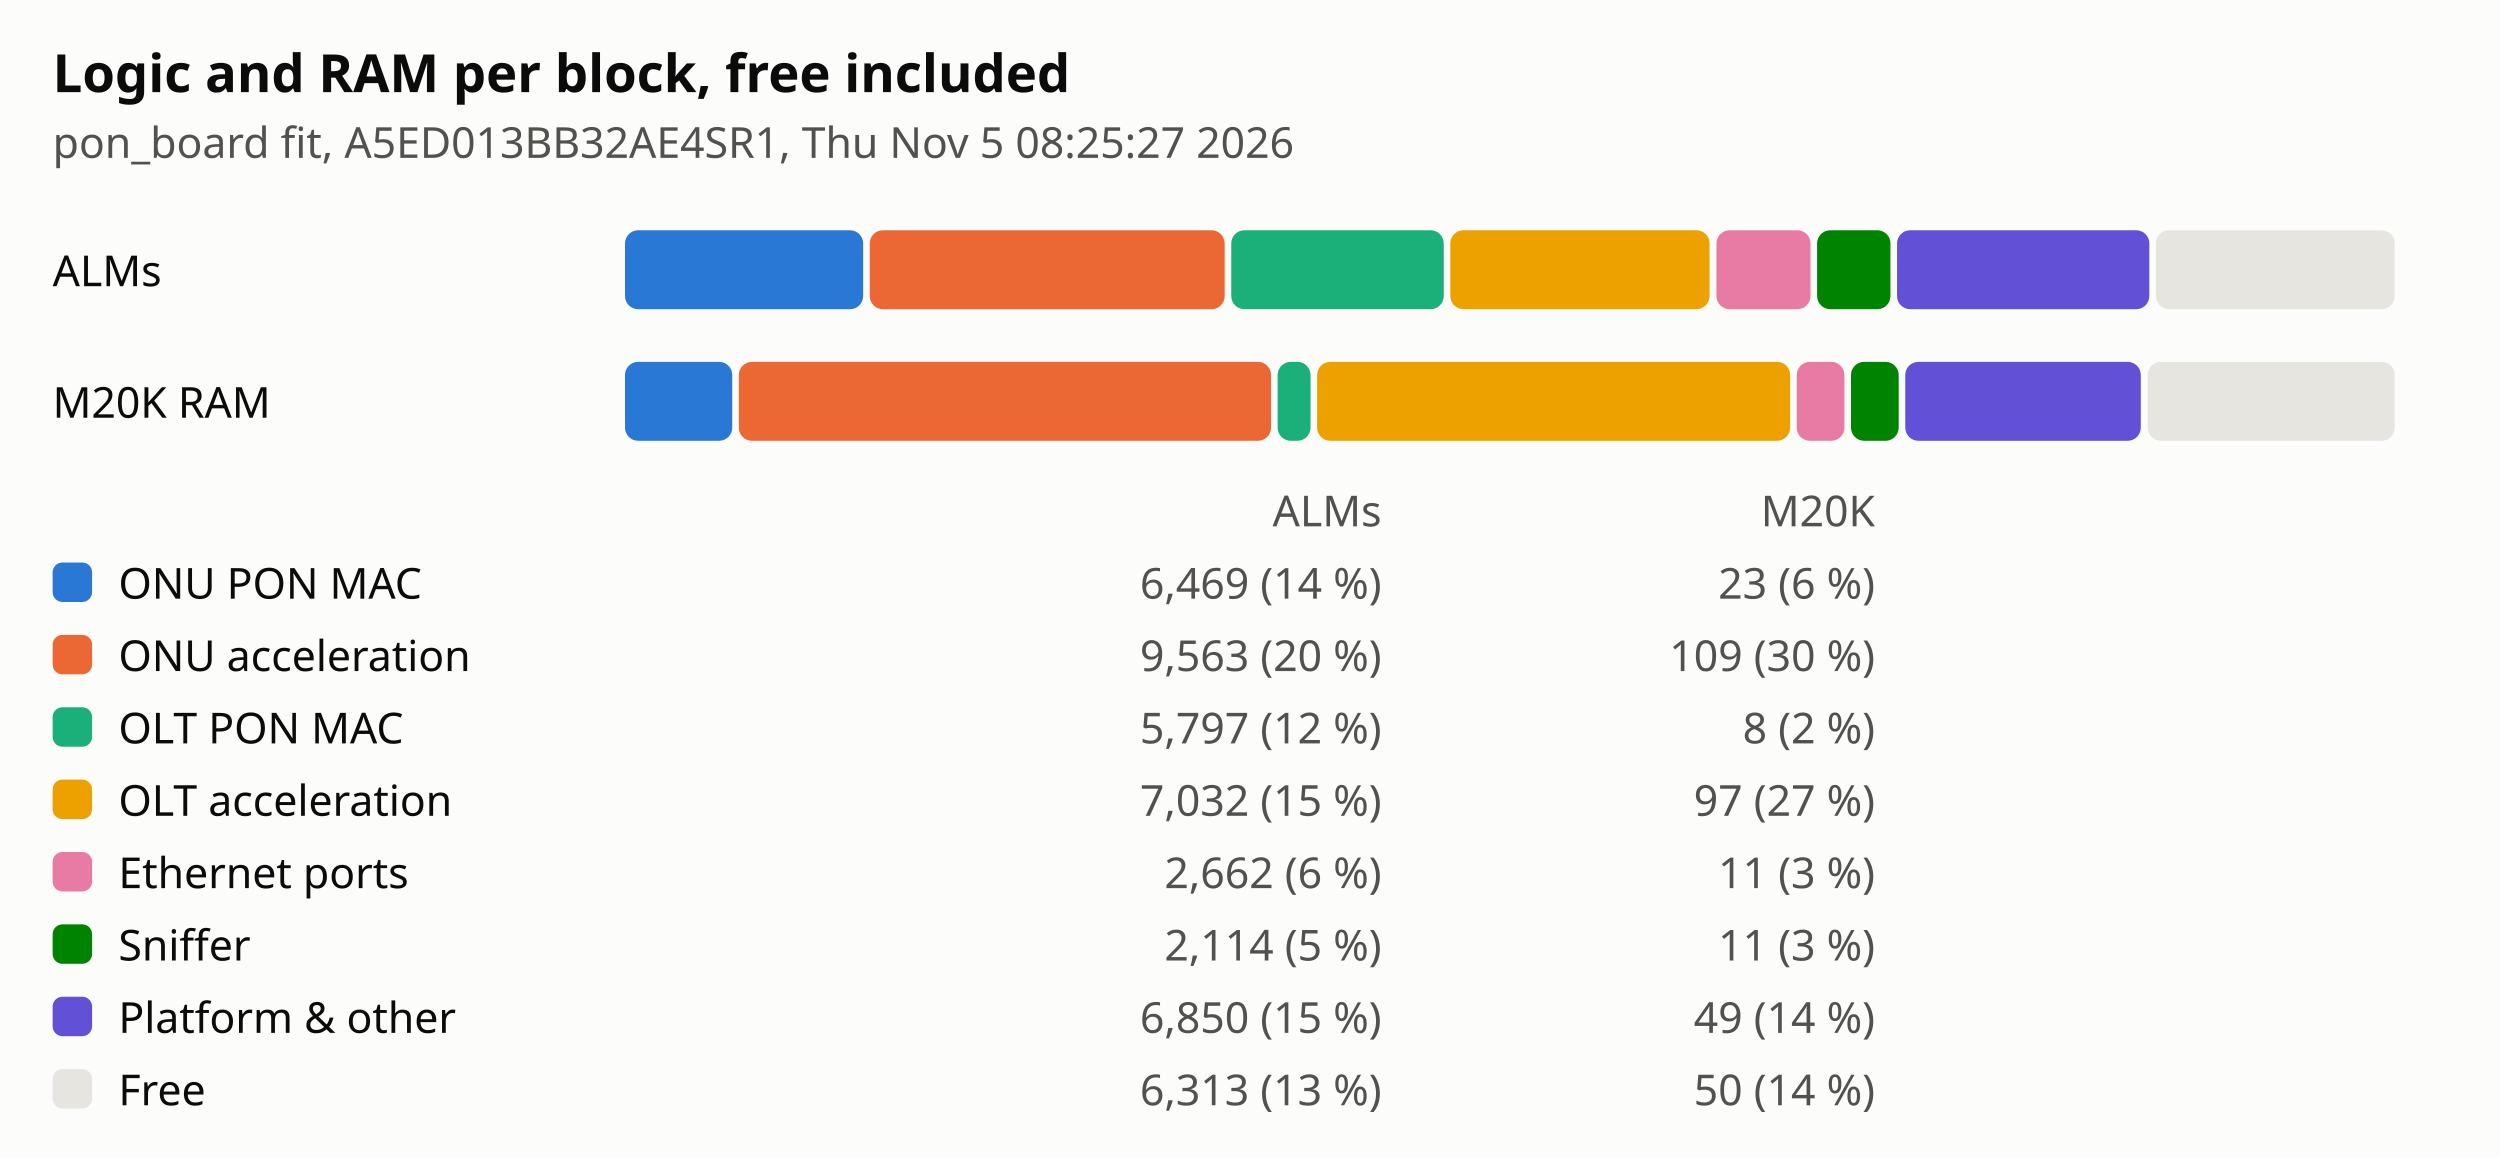
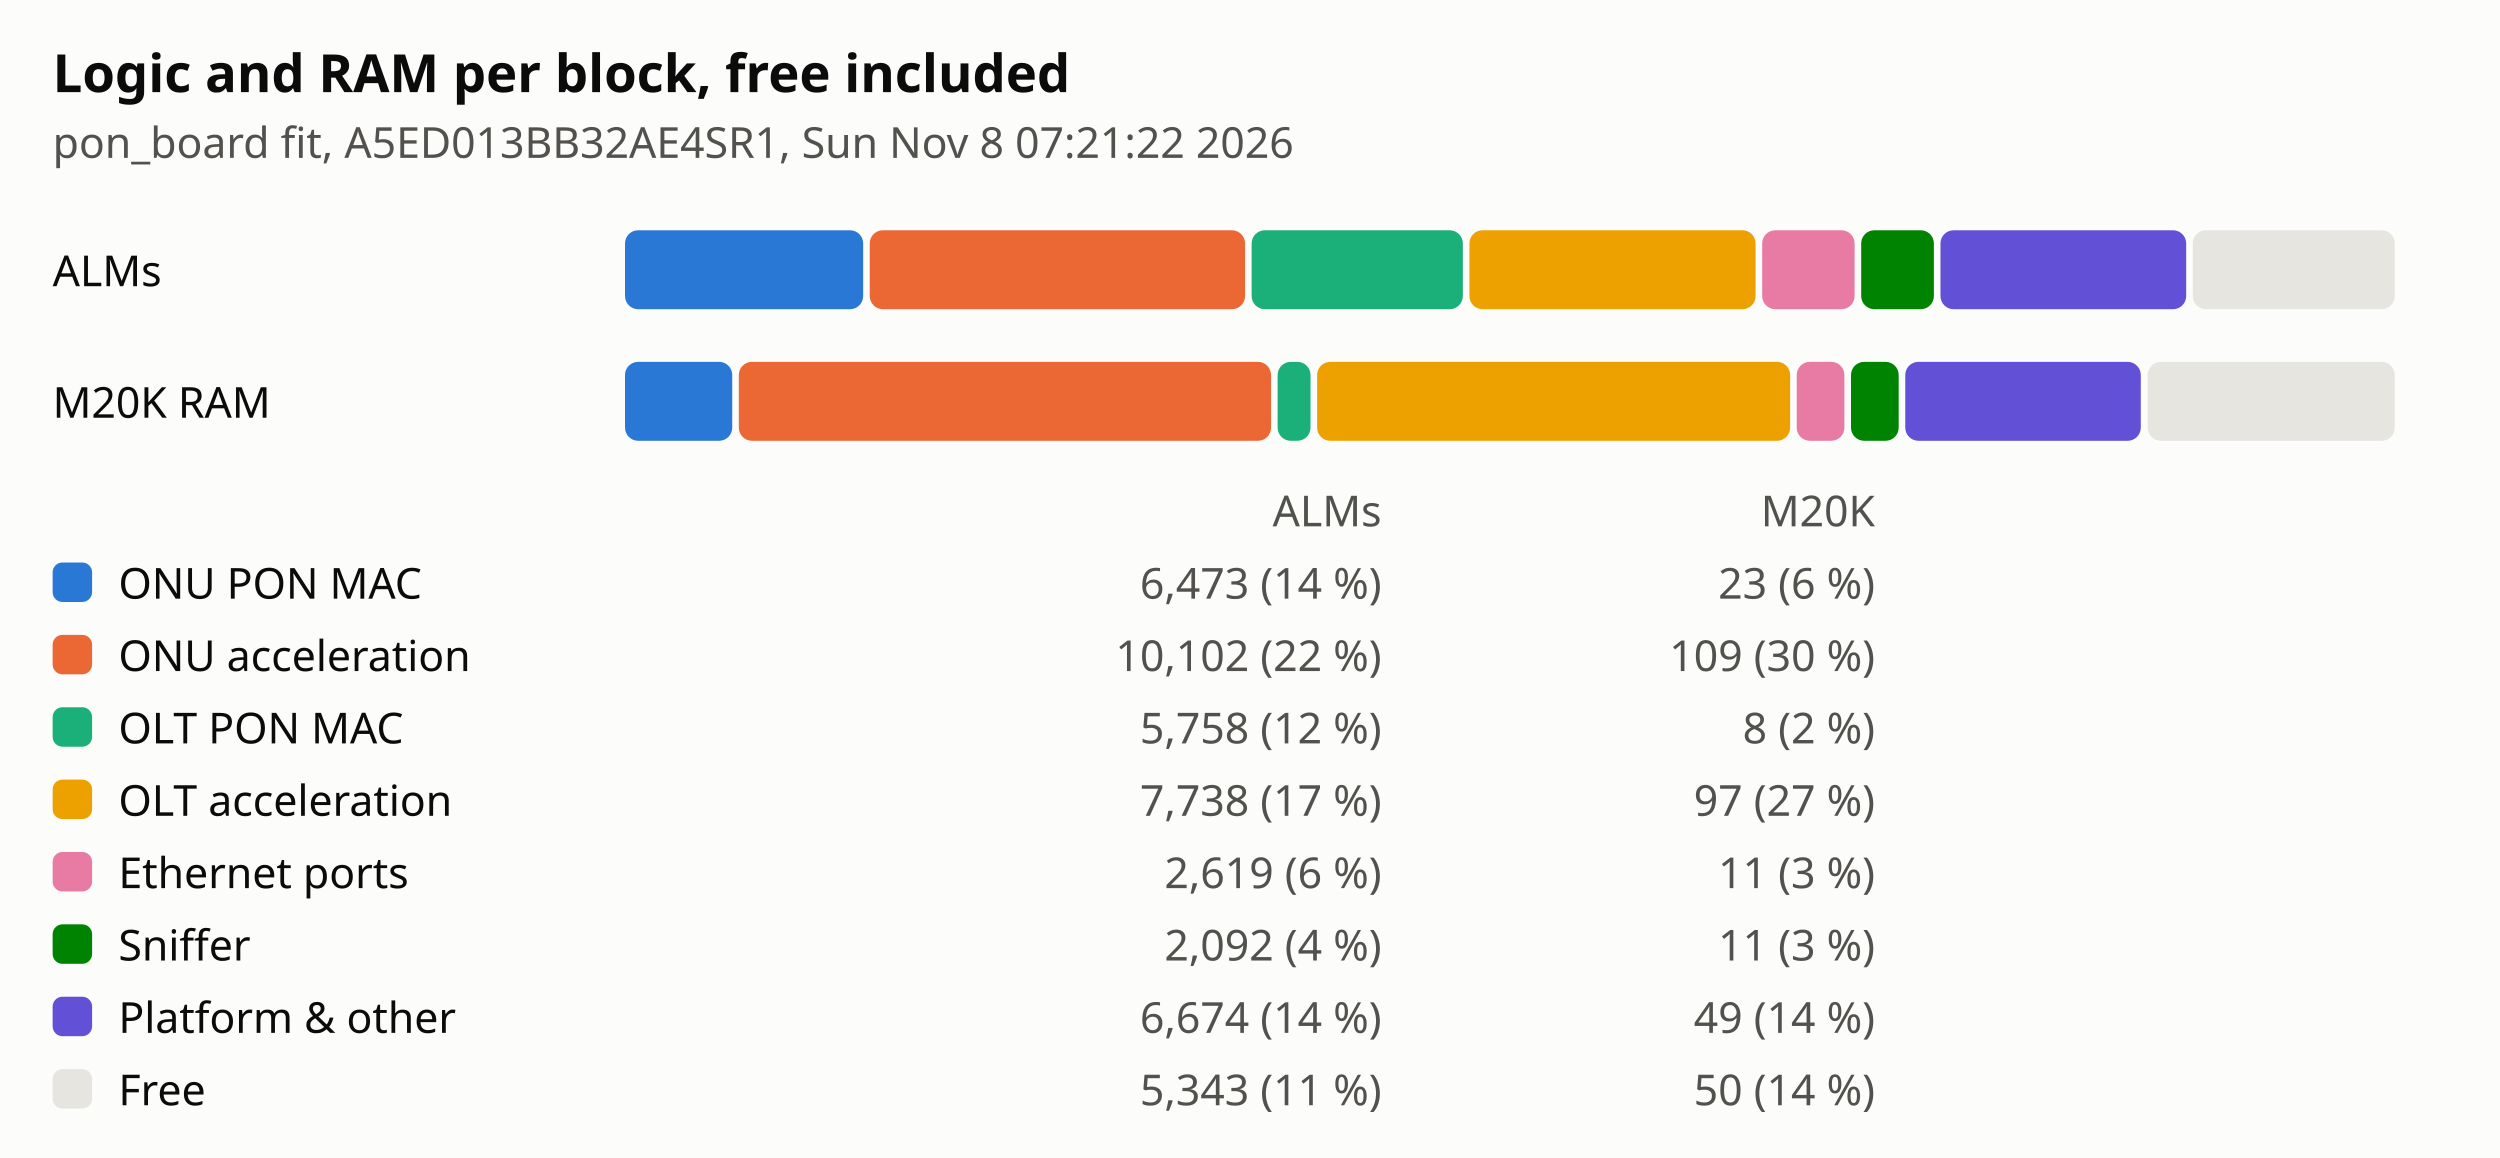
<svg xmlns="http://www.w3.org/2000/svg" width="760" height="352" viewBox="0 0 760 352" role="img">
  <style>text { font: 13px system-ui, sans-serif; } .h { font-size: 16px; font-weight: 600; } .bg { fill: #fcfcfb; } text { fill: #0b0b0b; } .t2 { fill: #52514e; } .track { fill: #e6e5e0; } .s0 { fill: #2a78d6; } .s1 { fill: #eb6834; } .s2 { fill: #1baf7a; } .s3 { fill: #eda100; } .s4 { fill: #e87ba4; } .s5 { fill: #008300; } .s6 { fill: #6250d6; } @media (prefers-color-scheme: dark) { .bg { fill: #1a1a19; } text { fill: #f0efec; } .t2 { fill: #c3c2b7; } .track { fill: #33332f; } .s0 { fill: #3987e5; } .s1 { fill: #d95926; } .s2 { fill: #199e70; } .s3 { fill: #c98500; } .s4 { fill: #d55181; } .s5 { fill: #008300; } .s6 { fill: #9085e9; } }</style>
  <rect width="760" height="352" class="bg" />
  <text x="16" y="28" class="h" text-anchor="start">Logic and RAM per block, free included</text>
-   <text x="16" y="48" class="t2" text-anchor="start">pon_board fit, A5ED013BB32AE4SR1, Thu Nov  5 08:25:27 2026</text>
+   <text x="16" y="48" class="t2" text-anchor="start">pon_board fit, A5ED013BB32AE4SR1, Sun Nov  8 07:21:22 2026</text>
  <text x="16" y="87" class="" text-anchor="start">ALMs</text>
  <rect x="190.0" y="70" width="72.4" height="24" rx="4" class="s0" />
-   <rect x="264.4" y="70" width="107.9" height="24" rx="4" class="s1" />
-   <rect x="374.3" y="70" width="64.6" height="24" rx="4" class="s2" />
-   <rect x="440.9" y="70" width="78.8" height="24" rx="4" class="s3" />
-   <rect x="521.8" y="70" width="28.6" height="24" rx="4" class="s4" />
-   <rect x="552.4" y="70" width="22.3" height="24" rx="4" class="s5" />
-   <rect x="576.7" y="70" width="76.7" height="24" rx="4" class="s6" />
-   <rect x="655.4" y="70" width="72.6" height="24" rx="4" class="track" />
+   <rect x="264.4" y="70" width="114.1" height="24" rx="4" class="s1" />
+   <rect x="380.5" y="70" width="64.2" height="24" rx="4" class="s2" />
+   <rect x="446.7" y="70" width="87.0" height="24" rx="4" class="s3" />
+   <rect x="535.7" y="70" width="28.1" height="24" rx="4" class="s4" />
+   <rect x="565.8" y="70" width="22.1" height="24" rx="4" class="s5" />
+   <rect x="589.9" y="70" width="74.7" height="24" rx="4" class="s6" />
+   <rect x="666.6" y="70" width="61.4" height="24" rx="4" class="track" />
  <text x="16" y="127" class="" text-anchor="start">M20K RAM</text>
  <rect x="190.0" y="110" width="32.6" height="24" rx="4" class="s0" />
  <rect x="224.6" y="110" width="161.8" height="24" rx="4" class="s1" />
  <rect x="388.4" y="110" width="10.0" height="24" rx="4" class="s2" />
  <rect x="400.4" y="110" width="143.8" height="24" rx="4" class="s3" />
  <rect x="546.2" y="110" width="14.5" height="24" rx="4" class="s4" />
  <rect x="562.7" y="110" width="14.5" height="24" rx="4" class="s5" />
  <rect x="579.2" y="110" width="71.6" height="24" rx="4" class="s6" />
  <rect x="652.9" y="110" width="75.1" height="24" rx="4" class="track" />
  <text x="420" y="160" class="t2" text-anchor="end">ALMs</text>
  <text x="570" y="160" class="t2" text-anchor="end">M20K</text>
  <rect x="16" y="171" width="12" height="12" rx="3" class="s0" />
  <text x="36" y="182" class="" text-anchor="start">ONU PON MAC</text>
-   <text x="420" y="182" class="t2" text-anchor="end">6,469  (14 %)</text>
+   <text x="420" y="182" class="t2" text-anchor="end">6,473  (14 %)</text>
  <text x="570" y="182" class="t2" text-anchor="end">23  (6 %)</text>
  <rect x="16" y="193" width="12" height="12" rx="3" class="s1" />
  <text x="36" y="204" class="" text-anchor="start">ONU acceleration</text>
-   <text x="420" y="204" class="t2" text-anchor="end">9,563  (20 %)</text>
+   <text x="420" y="204" class="t2" text-anchor="end">10,102  (22 %)</text>
  <text x="570" y="204" class="t2" text-anchor="end">109  (30 %)</text>
  <rect x="16" y="215" width="12" height="12" rx="3" class="s2" />
  <text x="36" y="226" class="" text-anchor="start">OLT PON MAC</text>
-   <text x="420" y="226" class="t2" text-anchor="end">5,797  (12 %)</text>
+   <text x="420" y="226" class="t2" text-anchor="end">5,758  (12 %)</text>
  <text x="570" y="226" class="t2" text-anchor="end">8  (2 %)</text>
  <rect x="16" y="237" width="12" height="12" rx="3" class="s3" />
  <text x="36" y="248" class="" text-anchor="start">OLT acceleration</text>
-   <text x="420" y="248" class="t2" text-anchor="end">7,032  (15 %)</text>
+   <text x="420" y="248" class="t2" text-anchor="end">7,738  (17 %)</text>
  <text x="570" y="248" class="t2" text-anchor="end">97  (27 %)</text>
  <rect x="16" y="259" width="12" height="12" rx="3" class="s4" />
  <text x="36" y="270" class="" text-anchor="start">Ethernet ports</text>
-   <text x="420" y="270" class="t2" text-anchor="end">2,662  (6 %)</text>
+   <text x="420" y="270" class="t2" text-anchor="end">2,619  (6 %)</text>
  <text x="570" y="270" class="t2" text-anchor="end">11  (3 %)</text>
  <rect x="16" y="281" width="12" height="12" rx="3" class="s5" />
  <text x="36" y="292" class="" text-anchor="start">Sniffer</text>
-   <text x="420" y="292" class="t2" text-anchor="end">2,114  (5 %)</text>
+   <text x="420" y="292" class="t2" text-anchor="end">2,092  (4 %)</text>
  <text x="570" y="292" class="t2" text-anchor="end">11  (3 %)</text>
  <rect x="16" y="303" width="12" height="12" rx="3" class="s6" />
  <text x="36" y="314" class="" text-anchor="start">Platform &amp; other</text>
-   <text x="420" y="314" class="t2" text-anchor="end">6,850  (15 %)</text>
+   <text x="420" y="314" class="t2" text-anchor="end">6,674  (14 %)</text>
  <text x="570" y="314" class="t2" text-anchor="end">49  (14 %)</text>
  <rect x="16" y="325" width="12" height="12" rx="3" class="track" />
  <text x="36" y="336" class="" text-anchor="start">Free</text>
-   <text x="420" y="336" class="t2" text-anchor="end">6,313  (13 %)</text>
+   <text x="420" y="336" class="t2" text-anchor="end">5,343  (11 %)</text>
  <text x="570" y="336" class="t2" text-anchor="end">50  (14 %)</text>
</svg>
